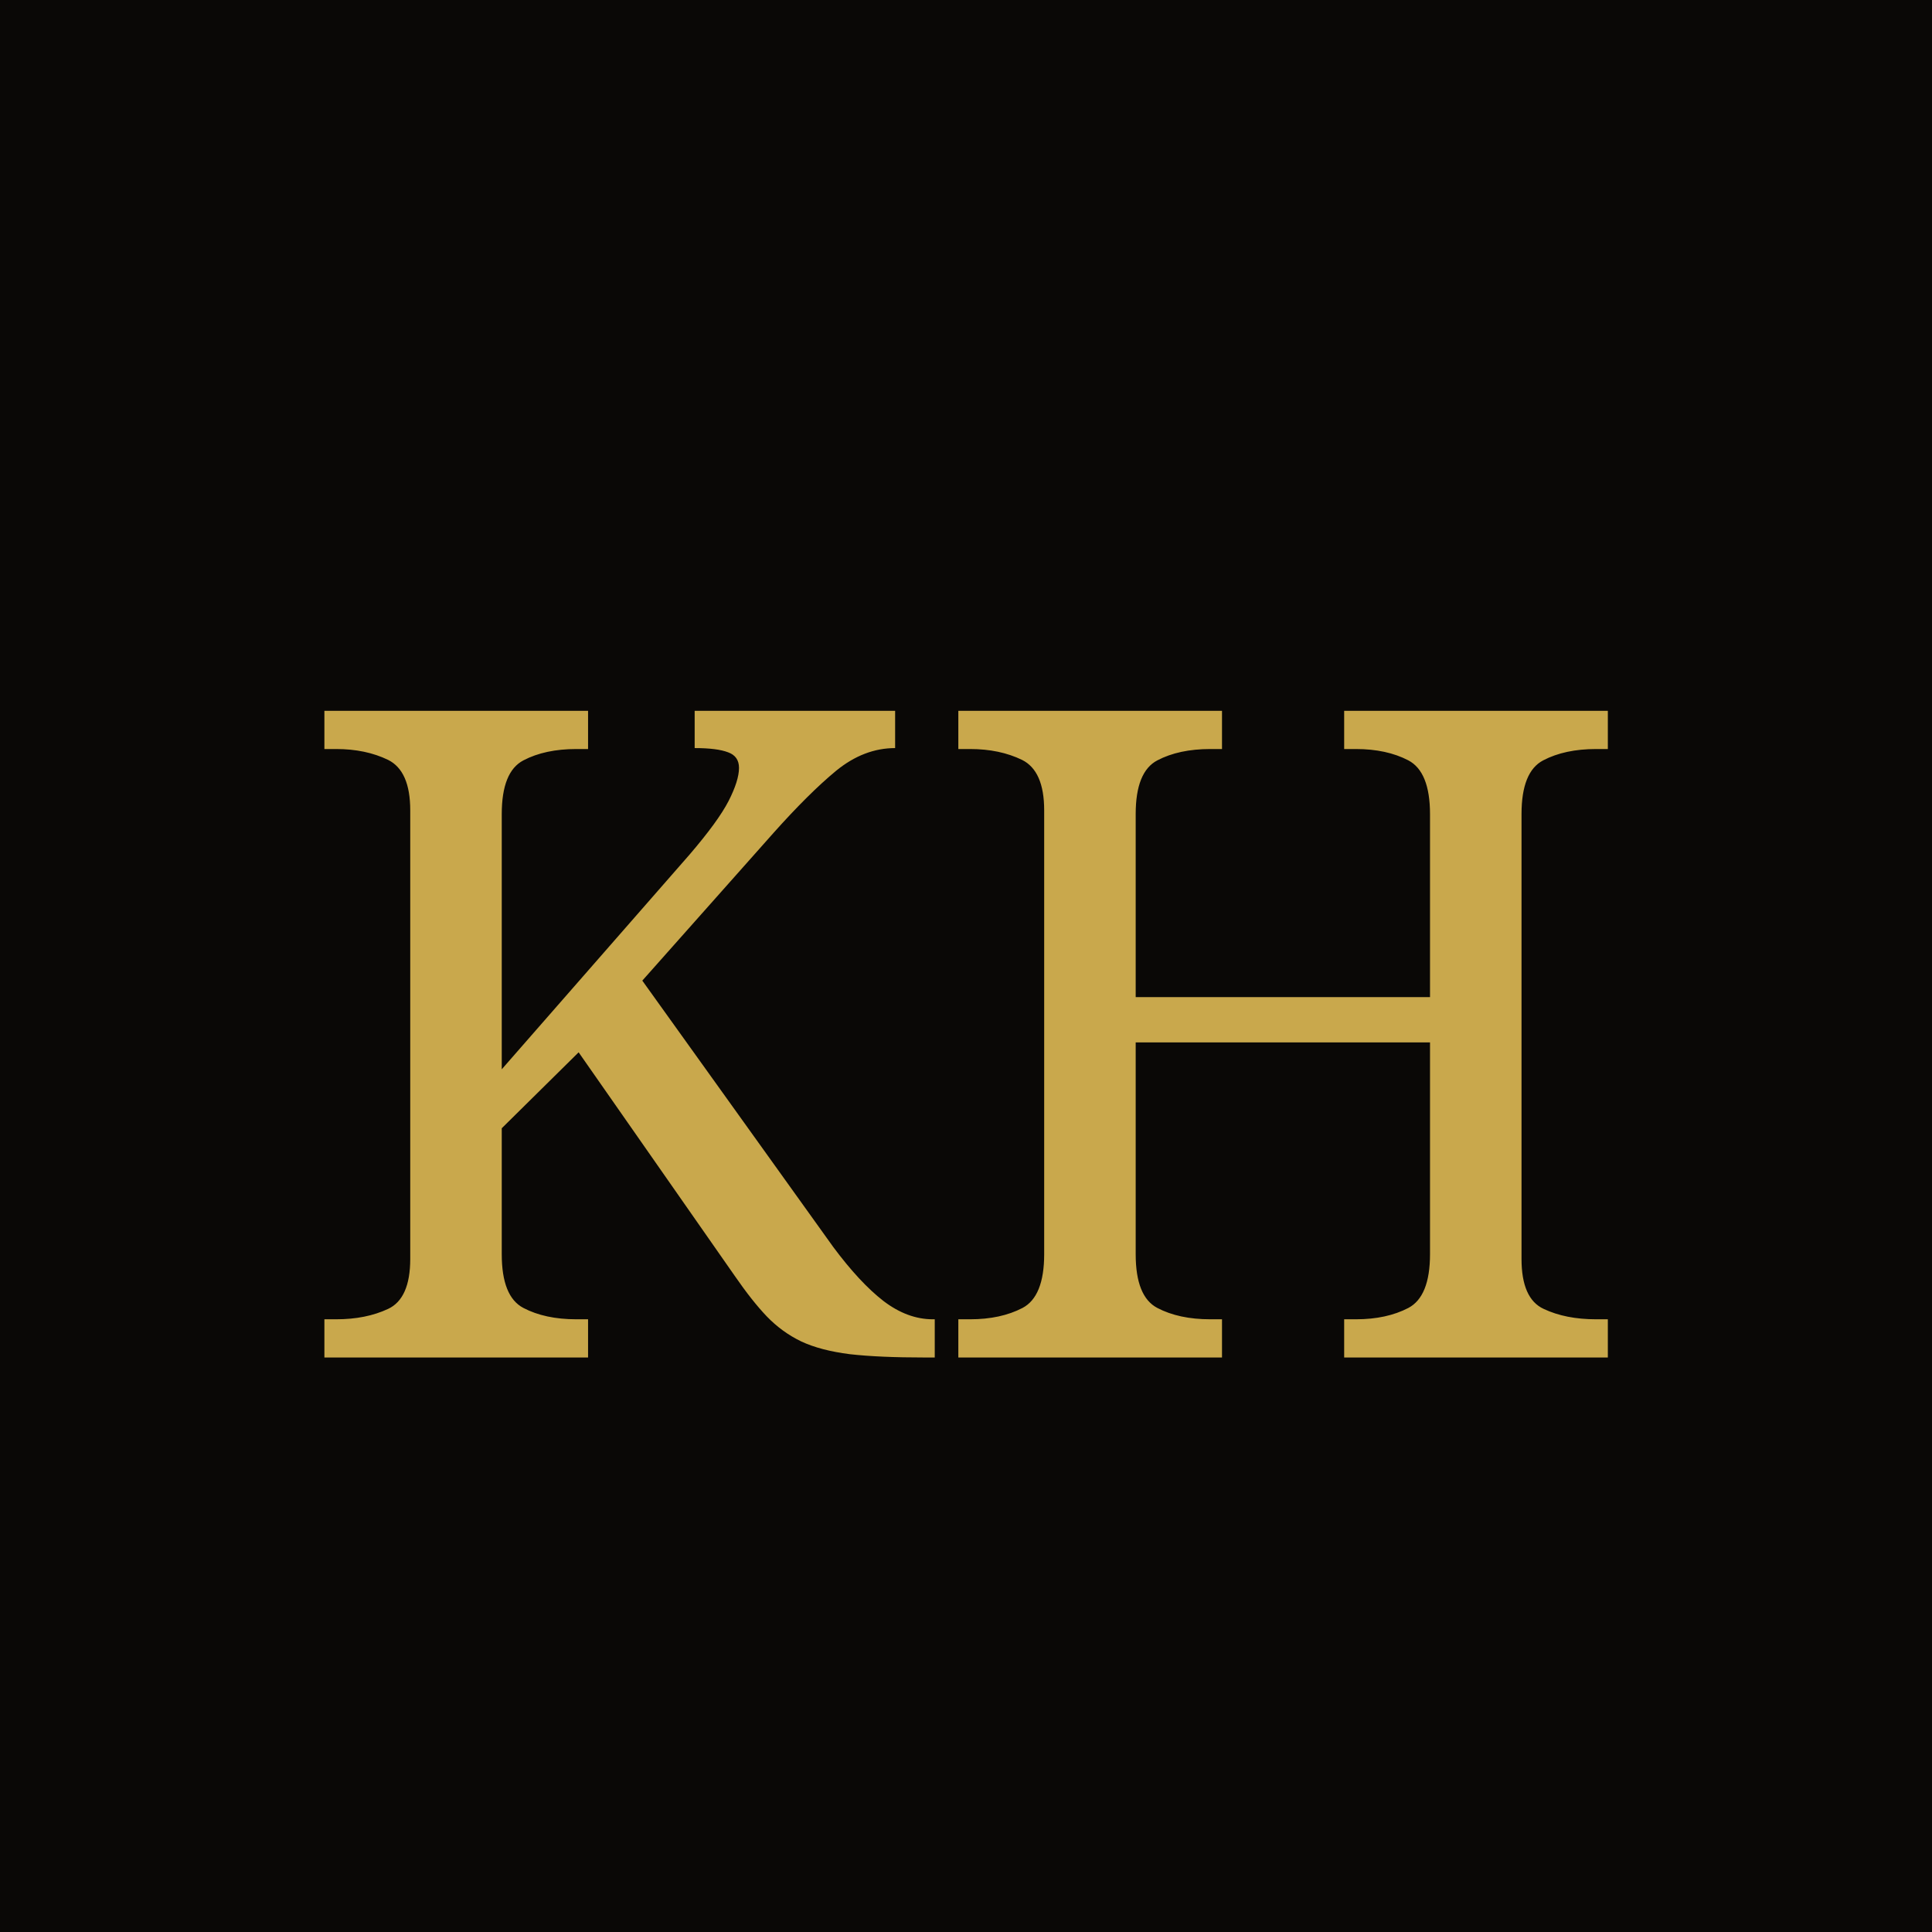
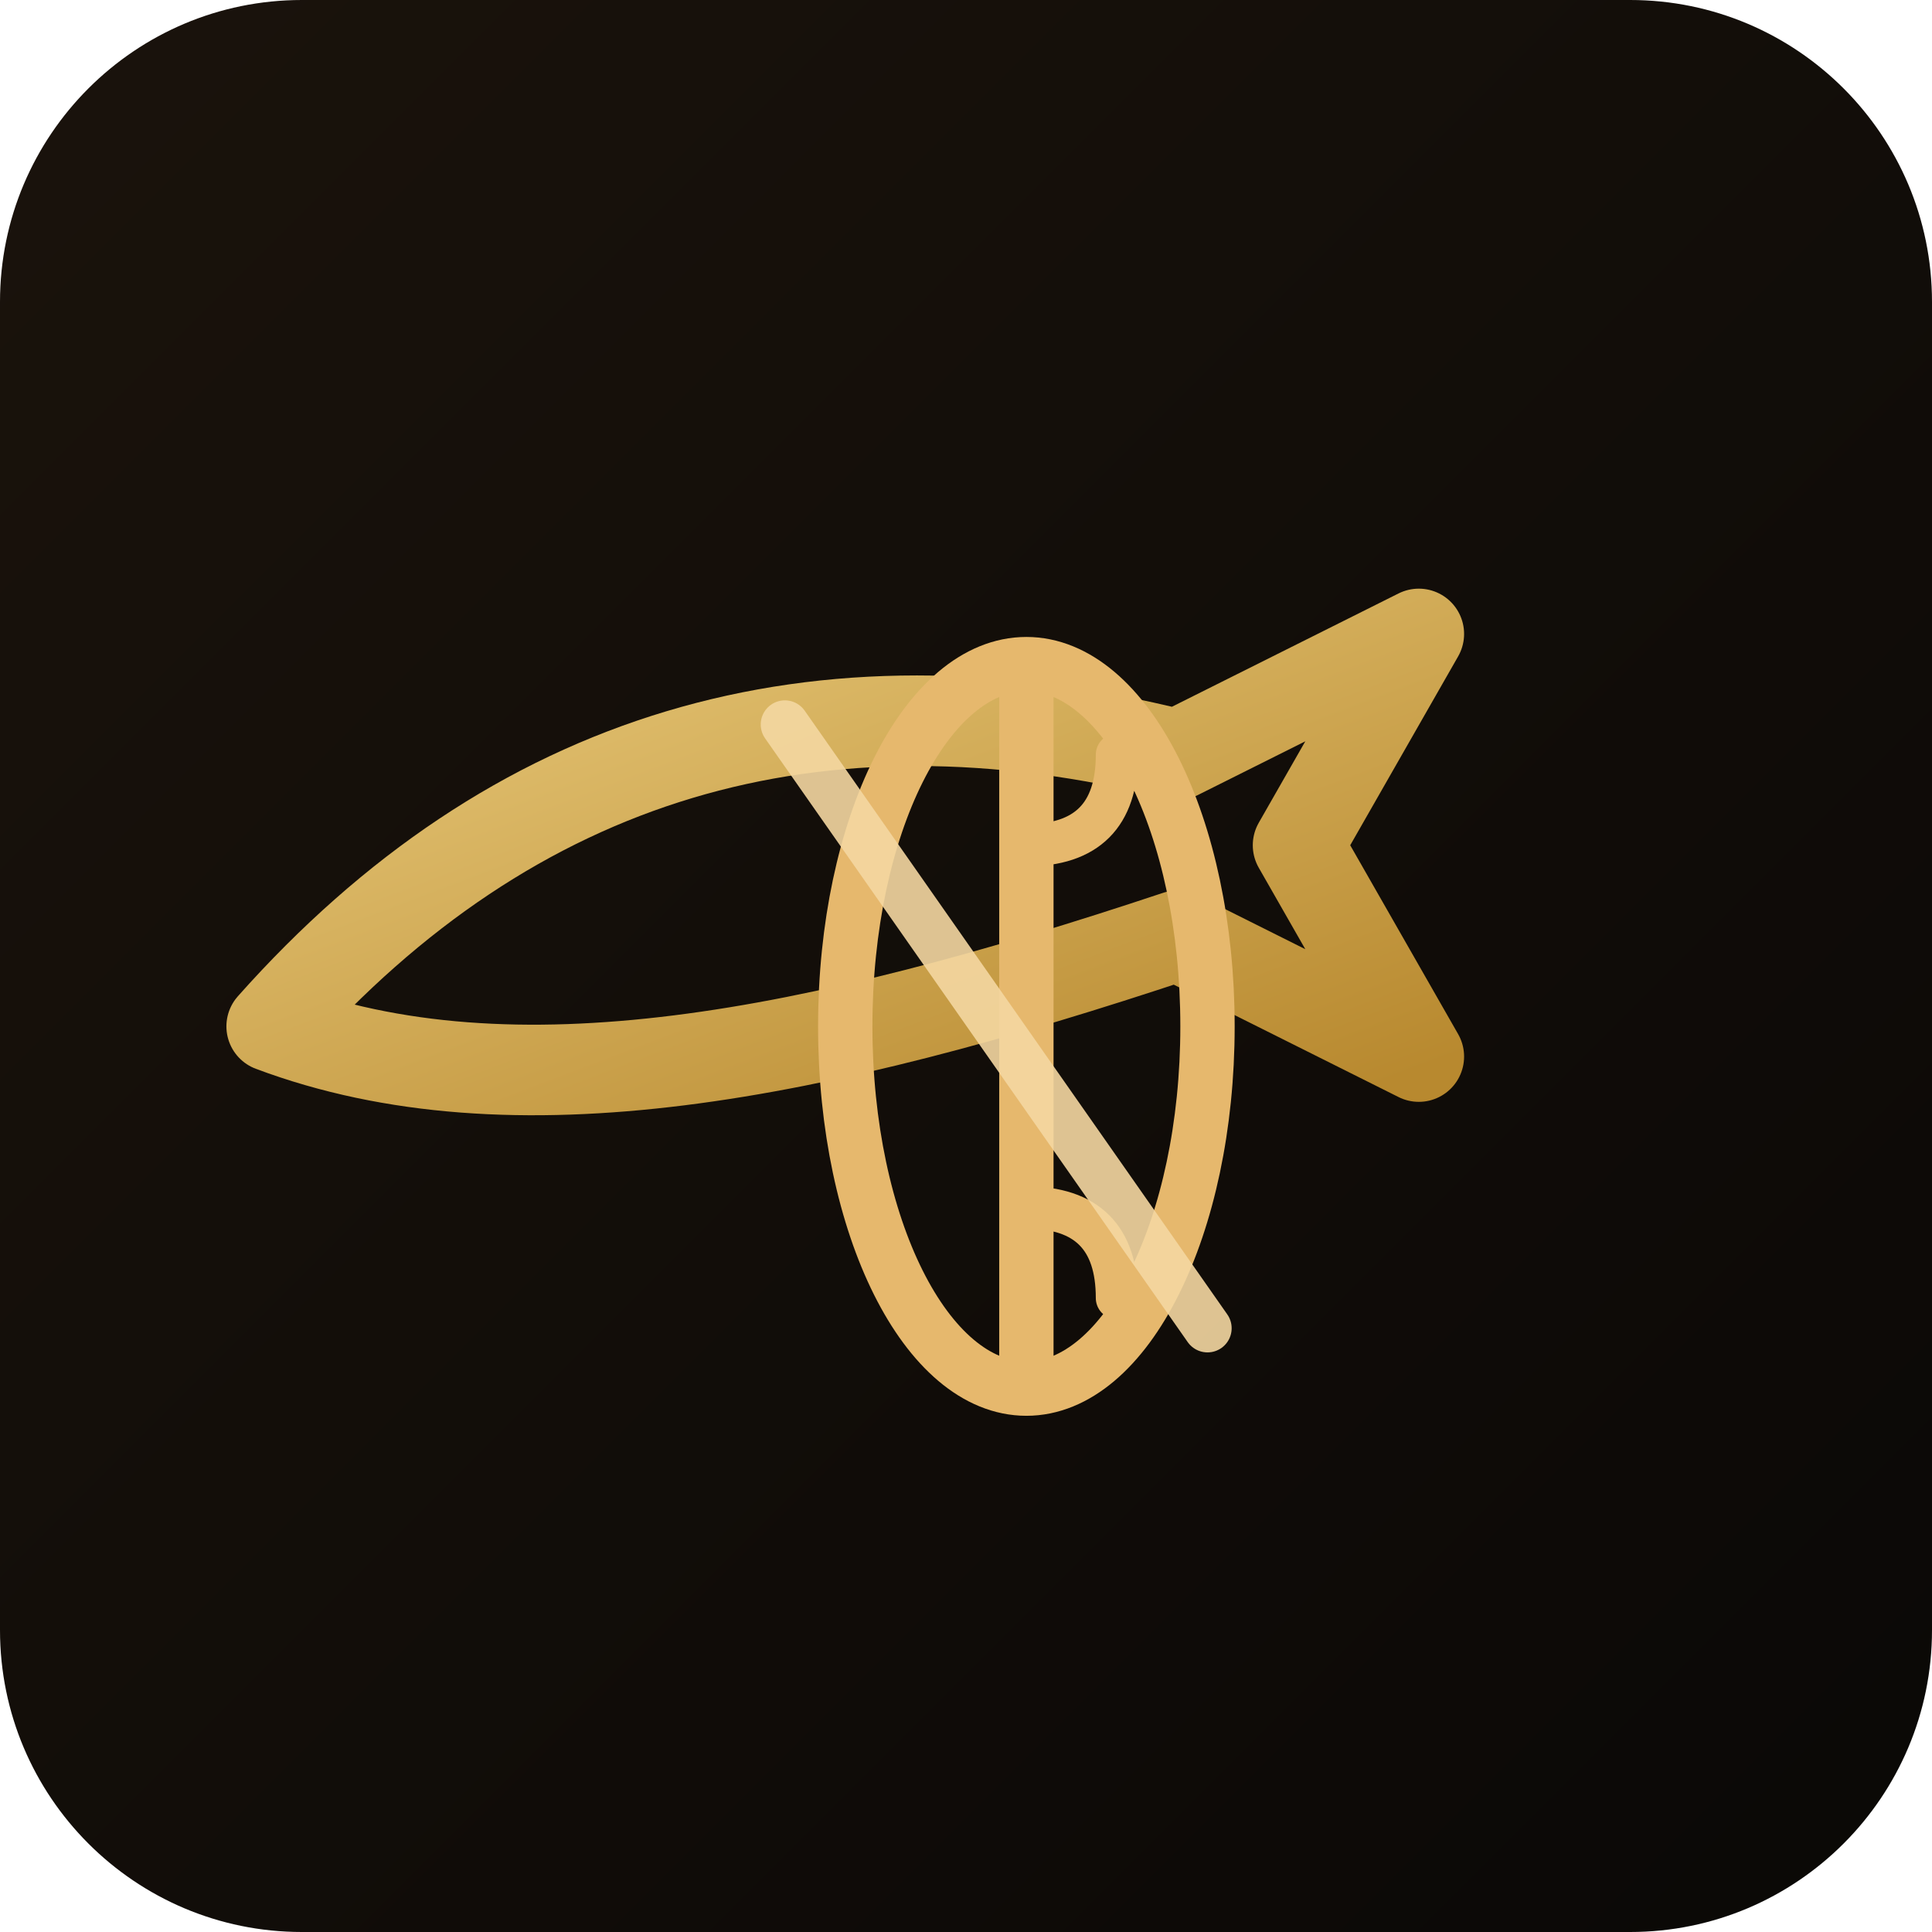
- <svg xmlns="http://www.w3.org/2000/svg" viewBox="0 0 64 64">
-   <rect width="64" height="64" fill="#0a0806" />
-   <text x="50%" y="54%" text-anchor="middle" dominant-baseline="middle" font-family="Cinzel, serif" font-size="30" fill="#c9a84c">KH</text>
+ <svg xmlns="http://www.w3.org/2000/svg" viewBox="0 0 64 64" role="img" aria-label="Jesus fish with cello">
+   <defs>
+     <linearGradient id="bg" x1="0" y1="0" x2="1" y2="1">
+       <stop offset="0%" stop-color="#1a130c" />
+       <stop offset="100%" stop-color="#0a0806" />
+     </linearGradient>
+     <linearGradient id="gold" x1="0" y1="0" x2="1" y2="1">
+       <stop offset="0%" stop-color="#e8c97a" />
+       <stop offset="100%" stop-color="#b8892f" />
+     </linearGradient>
+   </defs>
+   <rect width="64" height="64" rx="10" fill="url(#bg)" />
+   <path d="M9 34c8-9 18-12 30-9l8-4-4 7 4 7-8-4C27 35 17 37 9 34Z" fill="none" stroke="url(#gold)" stroke-width="3" stroke-linecap="round" stroke-linejoin="round" />
+   <ellipse cx="34" cy="34" rx="6" ry="12" fill="none" stroke="#e6b86d" stroke-width="1.8" />
+   <line x1="34" y1="22" x2="34" y2="46" stroke="#e6b86d" stroke-width="1.8" />
+   <path d="M34 28c2 0 3-1 3-3" fill="none" stroke="#e6b86d" stroke-width="1.4" stroke-linecap="round" />
+   <path d="M34 40c2 0 3 1 3 3" fill="none" stroke="#e6b86d" stroke-width="1.4" stroke-linecap="round" />
+   <line x1="26" y1="24" x2="40" y2="44" stroke="#f4d7a1" stroke-width="1.6" stroke-linecap="round" opacity="0.9" />
</svg>
